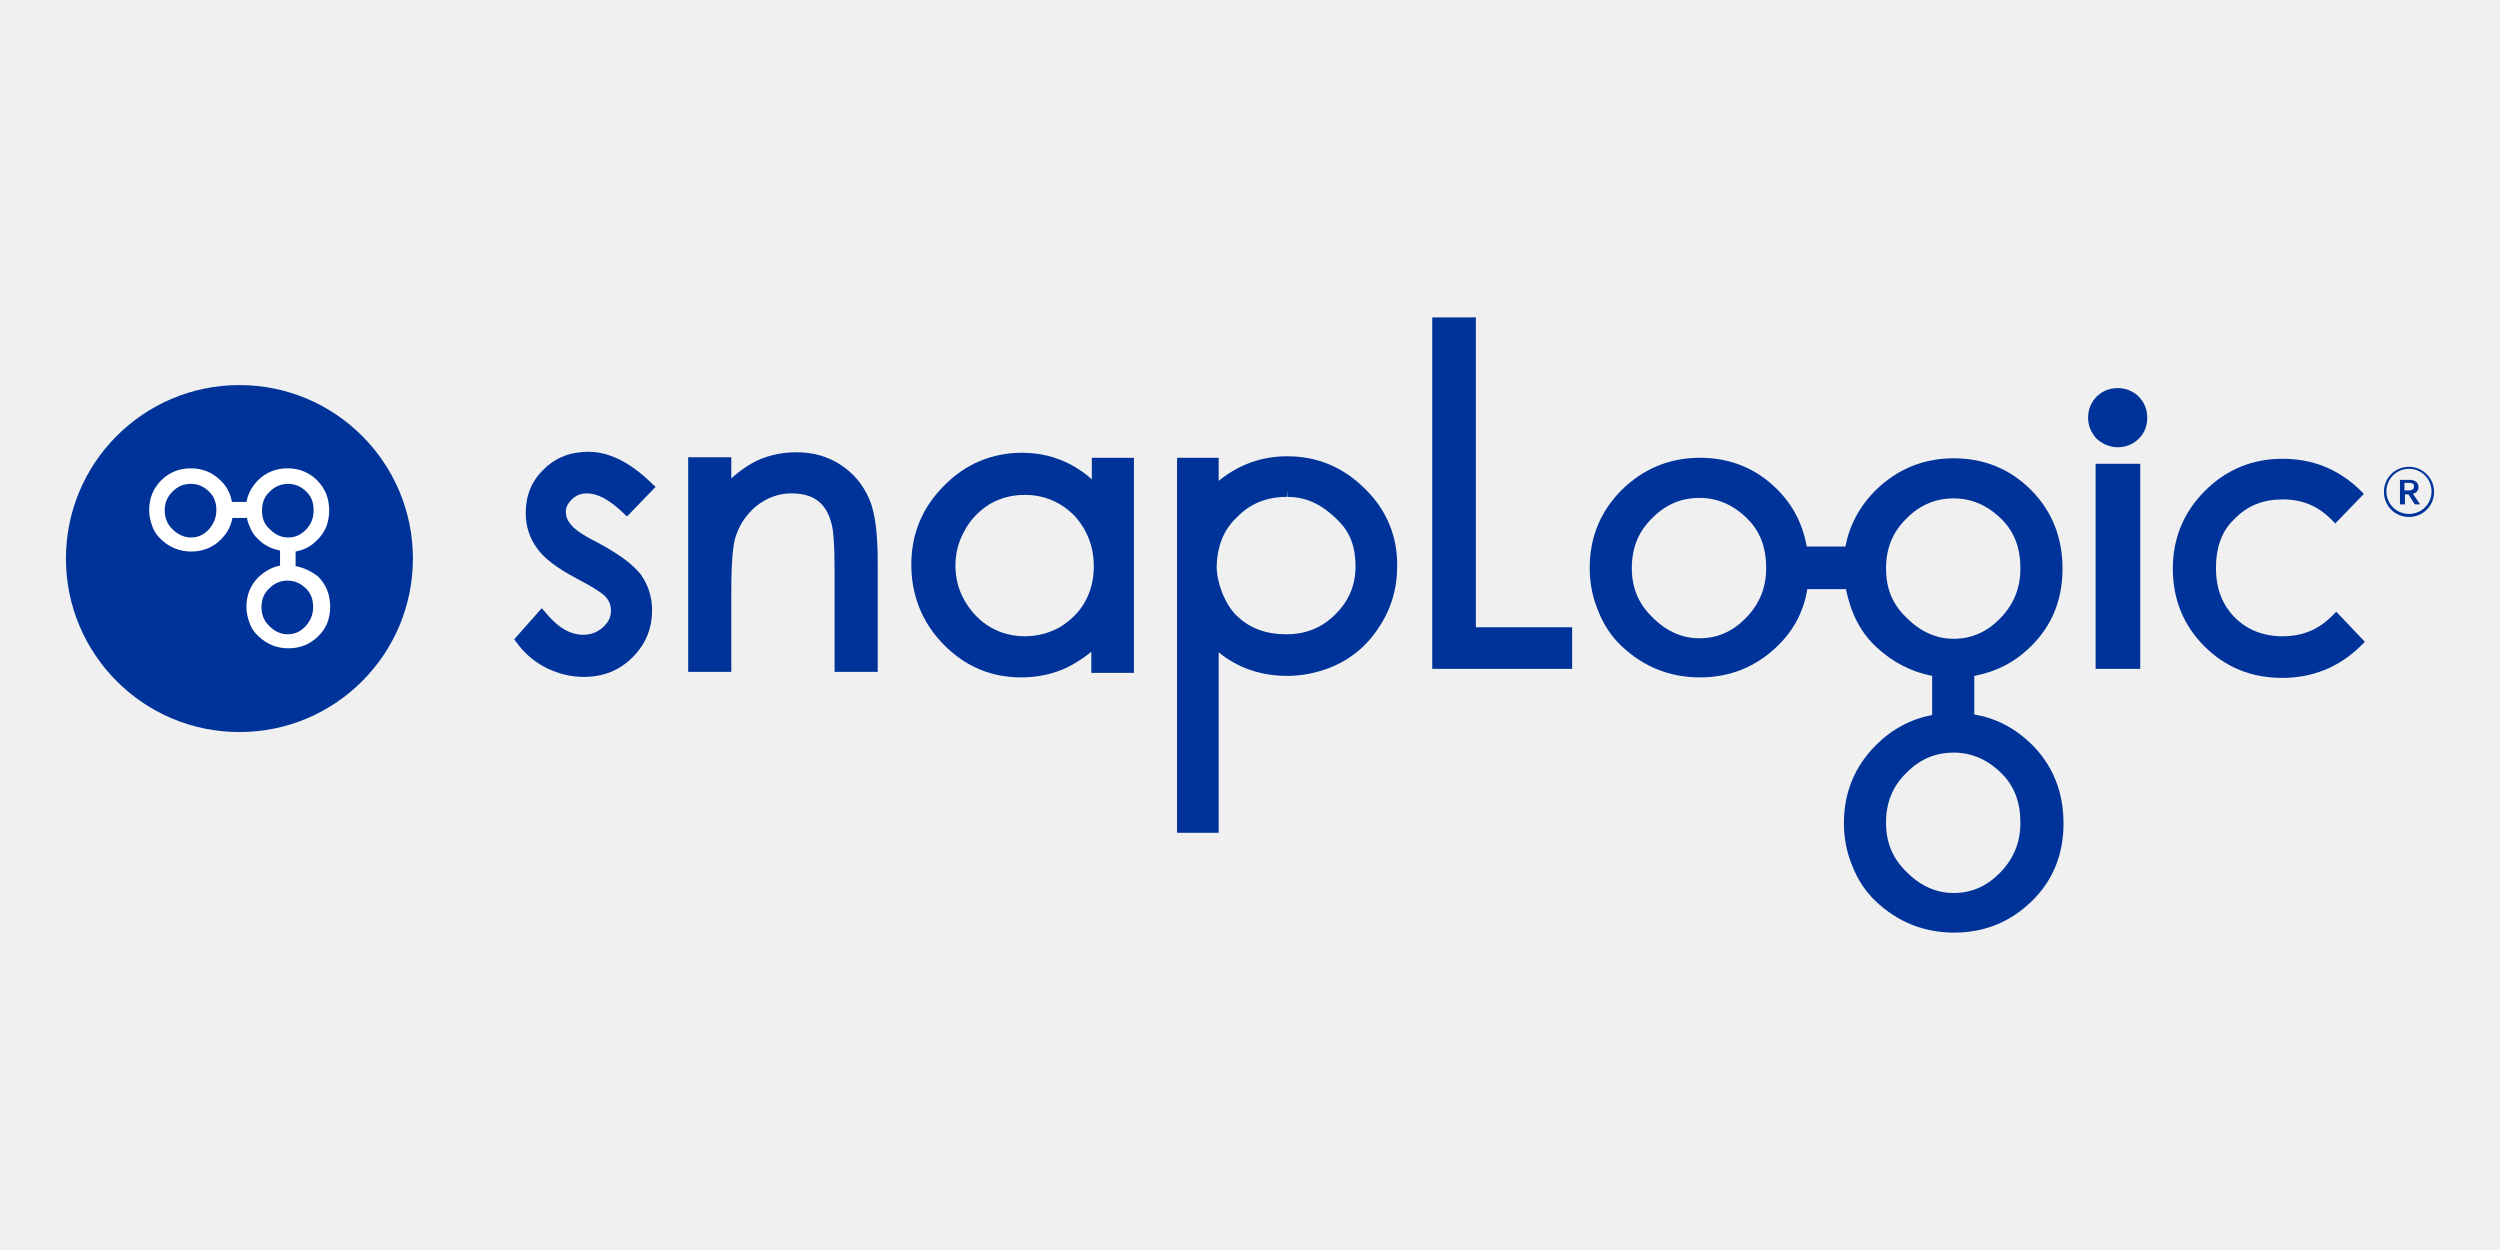
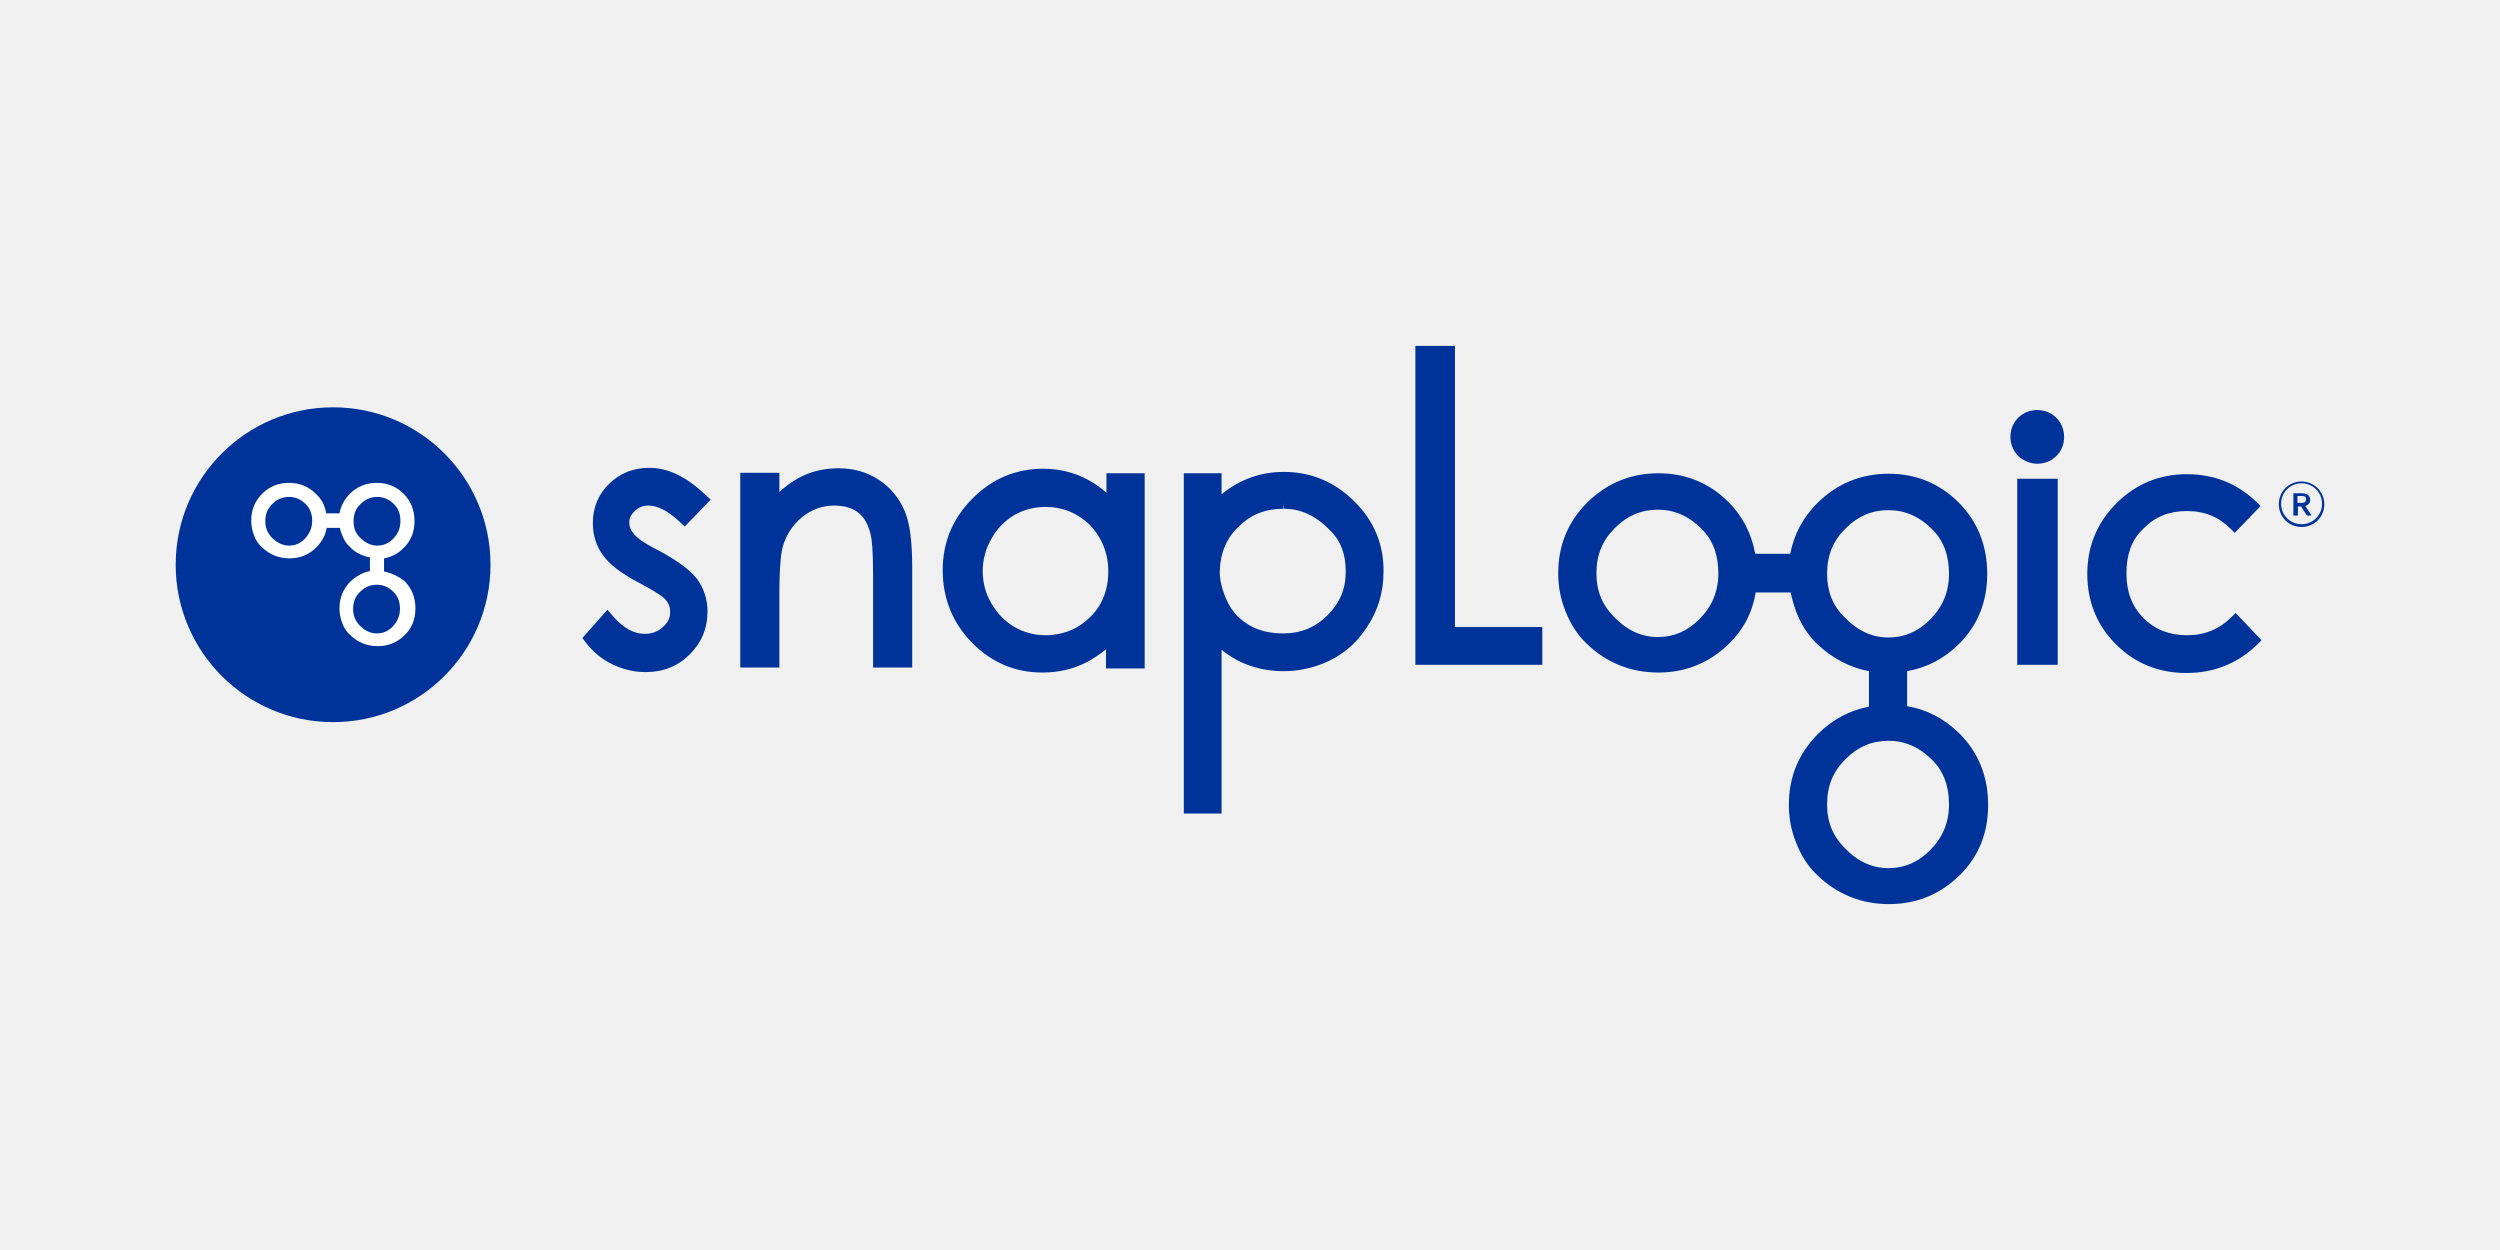
<svg xmlns="http://www.w3.org/2000/svg" version="1.1" id="Layer_1" x="0px" y="0px" viewBox="0 0 300 150" xml:space="preserve" width="300" height="150">
  <defs id="defs174" />
  <style type="text/css" id="style131">
	.st0{fill:#003399;}
	.st1{fill:#FFFFFF;}
</style>
-   <g id="g169" transform="matrix(0.6016804,0,0,0.6016804,-1.292542,26.65498)">
+   <g id="g169" transform="matrix(0.5459136,0,0,0.5459136,12.73004,31.13584)">
    <g id="g157">
      <g id="g141">
        <path class="st0" d="m 175.5,55.2 c -1.2,-2.8 -3.1,-5.1 -5.7,-6.8 -2.6,-1.7 -5.5,-2.5 -8.8,-2.5 -3.2,0 -6.2,0.7 -8.9,2.2 -1.4,0.8 -2.8,1.8 -4.1,3 v -4.2 h -8.6 V 89.7 H 148 V 73.5 c 0,-6.2 0.4,-9 0.7,-10.2 0.7,-2.6 2.1,-4.8 4.2,-6.6 2.1,-1.7 4.5,-2.6 7.1,-2.6 2.2,0 4.1,0.5 5.4,1.6 1.3,1 2.2,2.7 2.7,4.9 0.2,0.9 0.5,3.2 0.5,8.6 v 20.5 h 8.6 v -22 c 0,-5.5 -0.5,-9.8 -1.7,-12.5" id="path133" />
        <path class="st0" d="m 248.5,59.2 c 0.2,-0.2 0.4,-0.4 0.5,-0.5 2.6,-2.6 5.8,-3.9 9.8,-3.9 l 0.1,-1.3 v 1.3 c 3.6,0 6.7,1.4 9.6,4.2 l 0.1,0.1 c 0.1,0.1 0.2,0.2 0.4,0.4 2.4,2.3 3.5,5.3 3.5,9.1 0,3.8 -1.3,6.9 -4,9.6 -2.7,2.7 -5.9,4 -9.8,4 -4.1,0 -7.2,-1.2 -9.7,-3.5 -1.3,-1.2 -2.3,-2.8 -3.1,-4.8 -0.7,-1.8 -1.1,-3.6 -1.1,-5.3 0.1,-3.8 1.3,-7 3.7,-9.4 m 25.9,-6 c -4.3,-4.3 -9.5,-6.5 -15.5,-6.5 -5.1,0 -9.6,1.6 -13.7,4.9 V 47 h -8.3 v 74.8 h 8.3 v -36 c 3.8,3.1 8.4,4.7 13.7,4.7 2.9,0 5.8,-0.6 8.4,-1.6 4.1,-1.6 7.4,-4.3 9.8,-8 2.5,-3.7 3.7,-7.8 3.7,-12.2 0.1,-6 -2.1,-11.3 -6.4,-15.5" id="path135" />
        <path class="st0" d="m 121.5,64 c -3.6,-1.8 -5,-3 -5.5,-3.7 -0.7,-0.8 -1,-1.6 -1,-2.5 0,-1 0.4,-1.7 1.2,-2.5 0.8,-0.8 1.8,-1.2 3,-1.2 2.1,0 4.3,1.2 6.7,3.4 l 1.3,1.2 5.7,-5.9 -1.3,-1.2 c -4,-3.8 -8.1,-5.8 -12.1,-5.8 -3.6,0 -6.6,1.2 -8.9,3.5 -2.4,2.3 -3.6,5.2 -3.6,8.7 0,2.7 0.8,5.1 2.3,7.1 1.4,2 4.1,4 7.9,6 3.8,2 5.3,3.1 5.8,3.7 0.7,0.8 1,1.7 1,2.7 0,1.3 -0.5,2.3 -1.6,3.3 -1.1,1 -2.4,1.5 -4,1.5 -2.4,0 -4.7,-1.3 -6.9,-3.8 l -1.3,-1.5 -5.5,6.2 0.9,1.2 c 1.5,1.9 3.4,3.5 5.7,4.6 2.3,1.1 4.7,1.7 7.3,1.7 3.9,0 7.1,-1.3 9.7,-3.9 2.6,-2.6 3.9,-5.7 3.9,-9.4 0,-2.7 -0.8,-5.1 -2.3,-7.2 -1.7,-2.1 -4.5,-4.1 -8.4,-6.2" id="path137" />
        <path class="st0" d="m 220.3,68.6 c 0,2.7 -0.6,5.1 -1.8,7.2 -1.2,2.1 -2.9,3.7 -5,5 -4.3,2.4 -9.7,2.4 -13.8,0 -2.1,-1.2 -3.8,-3 -5.1,-5.2 -1.3,-2.2 -1.9,-4.6 -1.9,-7.1 0,-2.5 0.6,-4.8 1.9,-7.1 1.2,-2.2 2.9,-3.9 5,-5.2 2.1,-1.2 4.4,-1.8 6.9,-1.8 3.9,0 7.1,1.4 9.8,4 2.6,2.8 4,6.2 4,10.2 M 219.9,47 v 4.3 c -1.3,-1.2 -2.8,-2.2 -4.3,-3 -2.9,-1.5 -6.1,-2.3 -9.6,-2.3 -6,0 -11.3,2.2 -15.6,6.6 -4.3,4.3 -6.5,9.6 -6.5,15.7 0,6.2 2.2,11.6 6.4,15.9 4.3,4.4 9.5,6.6 15.5,6.6 3.4,0 6.6,-0.7 9.4,-2.1 1.6,-0.8 3.1,-1.8 4.6,-3 v 4.2 h 8.5 V 47 Z" id="path139" />
      </g>
      <polygon class="st0" points="315.7,89.1 315.7,80.8 296.5,80.8 296.5,19 287.8,19 287.8,89.1 " id="polygon143" />
      <path class="st0" d="m 468.1,77.7 -0.9,0.9 c -2.7,2.7 -5.9,4 -9.8,4 -3.9,0 -7.1,-1.3 -9.6,-3.8 -2.5,-2.6 -3.7,-5.8 -3.7,-9.8 0,-4 1.1,-7.2 3.4,-9.5 0.2,-0.2 0.4,-0.4 0.5,-0.5 2.5,-2.5 5.6,-3.7 9.4,-3.7 3.9,0 7,1.3 9.6,3.9 l 0.9,0.9 5.7,-5.9 -0.9,-0.9 c -4.3,-4.1 -9.4,-6.1 -15.3,-6.1 -6,0 -11.2,2.1 -15.5,6.4 -4.2,4.2 -6.4,9.4 -6.4,15.5 0,6.1 2.1,11.3 6.3,15.5 4.2,4.2 9.4,6.3 15.5,6.3 6,0 11.3,-2.1 15.6,-6.3 l 0.9,-0.9 z" id="path145" />
      <path class="st0" d="m 400.9,129.9 c -2.6,2.6 -5.6,3.9 -9.1,3.9 -3.5,0 -6.7,-1.4 -9.6,-4.4 -2.6,-2.6 -3.9,-5.7 -3.9,-9.6 0,-4 1.3,-7.2 3.9,-9.8 l 0.3,-0.3 c 2.6,-2.6 5.7,-3.9 9.3,-3.9 3.6,0 6.8,1.4 9.6,4.2 2.5,2.5 3.7,5.7 3.7,9.8 0,4 -1.4,7.3 -4.2,10.1 M 378.3,69.1 c 0,-4 1.3,-7.2 3.9,-9.8 l 0.3,-0.3 c 2.6,-2.6 5.7,-3.9 9.3,-3.9 3.6,0 6.8,1.4 9.6,4.2 2.5,2.5 3.7,5.7 3.7,9.8 0,4 -1.4,7.3 -4.2,10.1 -2.6,2.6 -5.6,3.9 -9.1,3.9 -3.5,0 -6.7,-1.4 -9.6,-4.4 -2.7,-2.6 -3.9,-5.8 -3.9,-9.6 m -28.1,10 c -2.6,2.6 -5.6,3.9 -9.1,3.9 -3.5,0 -6.7,-1.4 -9.6,-4.4 -2.6,-2.6 -3.9,-5.7 -3.9,-9.6 0,-4 1.3,-7.2 3.9,-9.8 l 0.3,-0.3 c 2.6,-2.6 5.7,-3.9 9.3,-3.9 3.6,0 6.8,1.4 9.6,4.2 2.5,2.5 3.7,5.7 3.7,9.8 0,4 -1.4,7.3 -4.2,10.1 m 45.7,19.1 v -7.7 c 4.3,-0.8 8.1,-2.7 11.3,-5.9 4.2,-4.1 6.3,-9.3 6.3,-15.5 0,-6.2 -2.1,-11.5 -6.3,-15.7 -4.2,-4.2 -9.4,-6.3 -15.4,-6.3 -6.1,0 -11.3,2.2 -15.6,6.4 -3.2,3.2 -5.2,7 -6,11.2 h -7.7 c -0.8,-4.4 -2.7,-8.2 -5.9,-11.4 -4.2,-4.2 -9.4,-6.3 -15.4,-6.3 -6.1,0 -11.3,2.2 -15.6,6.4 -4.3,4.3 -6.4,9.5 -6.4,15.6 0,2.8 0.5,5.6 1.6,8.3 1.1,2.9 2.7,5.3 4.7,7.2 4.4,4.2 9.7,6.3 15.7,6.3 6,0 11.2,-2.1 15.5,-6.3 3.2,-3.1 5.2,-6.9 5.9,-11.3 h 7.7 c 0.3,1.4 0.7,2.8 1.2,4.2 1.1,2.9 2.7,5.3 4.7,7.2 3.3,3.1 7.1,5.1 11.3,5.9 v 7.8 c -4.2,0.8 -8,2.8 -11.2,6 -4.3,4.3 -6.4,9.5 -6.4,15.6 0,2.8 0.5,5.6 1.6,8.3 1.1,2.9 2.7,5.3 4.7,7.2 4.4,4.2 9.7,6.3 15.7,6.3 6,0 11.2,-2.1 15.5,-6.3 4.2,-4.1 6.3,-9.3 6.3,-15.5 0,-6.2 -2.1,-11.5 -6.3,-15.7 -3.4,-3.3 -7.2,-5.3 -11.5,-6" id="path147" />
      <rect x="420.1" y="48.2" class="st0" width="8.9" height="40.9" id="rect149" />
      <path class="st0" d="m 424.5,44.9 c 1.6,0 3.1,-0.6 4.2,-1.7 1.2,-1.2 1.7,-2.6 1.7,-4.2 0,-1.6 -0.6,-3.1 -1.7,-4.2 -1.1,-1.1 -2.6,-1.7 -4.2,-1.7 -1.6,0 -3.1,0.6 -4.2,1.7 -1.1,1.1 -1.7,2.6 -1.7,4.2 0,1.6 0.6,3 1.7,4.2 1.2,1.1 2.7,1.7 4.2,1.7" id="path151" />
      <g id="g155">
        <path class="st0" d="m 482.6,48.8 c 2.7,0 5,2.2 5,5 0,2.8 -2.2,5 -5,5 -2.8,0 -5,-2.2 -5,-5 0,-2.8 2.2,-5 5,-5 z m 0,9.4 c 2.5,0 4.5,-2 4.5,-4.5 0,-2.5 -2,-4.5 -4.5,-4.5 -2.5,0 -4.5,2 -4.5,4.5 0,2.5 2,4.5 4.5,4.5 z m 0.8,-4 1.3,1.9 c 0.1,0.2 0,0.2 -0.2,0.2 H 484 c -0.1,0 -0.2,0 -0.3,-0.1 l -1.2,-1.9 h -0.7 v 1.9 c 0,0.1 0,0.1 -0.2,0.1 H 481 c -0.1,0 -0.2,0 -0.2,-0.1 v -4.7 c 0,-0.1 0.1,-0.1 0.2,-0.1 h 1.7 c 0.8,0 1.8,0.3 1.8,1.5 0,0.7 -0.5,1.1 -1.1,1.3 z m -0.7,-0.7 c 0.6,0 0.9,-0.3 0.9,-0.8 0,-0.5 -0.3,-0.7 -0.9,-0.7 h -1 v 1.5 z" id="path153" />
      </g>
    </g>
    <g id="g167">
      <circle class="st0" cx="49.9" cy="67.1" r="34.6" id="circle159" />
      <g id="g165">
        <g id="g163">
          <path class="st1" d="m 63,80.7 c -1,1 -2.1,1.5 -3.5,1.5 -1.4,0 -2.6,-0.6 -3.7,-1.7 -1,-1 -1.5,-2.2 -1.5,-3.7 0,-1.5 0.5,-2.8 1.5,-3.7 L 55.9,73 c 1,-1 2.2,-1.5 3.6,-1.5 1.4,0 2.6,0.5 3.7,1.6 1,1 1.4,2.2 1.4,3.7 0,1.6 -0.6,2.8 -1.6,3.9 M 54.4,57.5 c 0,-1.5 0.5,-2.8 1.5,-3.7 L 56,53.7 c 1,-1 2.2,-1.5 3.6,-1.5 1.4,0 2.6,0.5 3.7,1.6 1,1 1.4,2.2 1.4,3.7 0,1.5 -0.5,2.8 -1.6,3.9 -1,1 -2.1,1.5 -3.5,1.5 -1.4,0 -2.6,-0.6 -3.7,-1.7 -1.1,-1 -1.5,-2.2 -1.5,-3.7 m -10.7,3.9 c -1,1 -2.1,1.5 -3.5,1.5 -1.3,0 -2.6,-0.6 -3.7,-1.7 -1,-1 -1.5,-2.2 -1.5,-3.7 0,-1.5 0.5,-2.7 1.5,-3.7 l 0.1,-0.1 c 1,-1 2.2,-1.5 3.6,-1.5 1.4,0 2.6,0.5 3.7,1.6 1,1 1.4,2.2 1.4,3.7 0,1.5 -0.6,2.8 -1.6,3.9 m 17.4,7.2 v -2.9 c 1.6,-0.3 3.1,-1 4.3,-2.3 1.6,-1.5 2.4,-3.5 2.4,-5.9 0,-2.4 -0.8,-4.4 -2.4,-6 -1.6,-1.6 -3.6,-2.4 -5.9,-2.4 -2.3,0 -4.3,0.8 -5.9,2.4 -1.2,1.2 -2,2.7 -2.3,4.3 h -2.9 c -0.3,-1.7 -1,-3.1 -2.3,-4.3 -1.6,-1.6 -3.6,-2.4 -5.9,-2.4 -2.3,0 -4.3,0.8 -5.9,2.4 -1.6,1.6 -2.4,3.6 -2.4,5.9 0,1.1 0.2,2.1 0.6,3.2 0.4,1.1 1,2 1.8,2.7 1.7,1.6 3.7,2.4 6,2.4 2.3,0 4.3,-0.8 5.9,-2.4 1.2,-1.2 2,-2.6 2.3,-4.3 h 2.9 c 0.1,0.6 0.3,1.1 0.5,1.6 0.4,1.1 1,2 1.8,2.7 1.2,1.2 2.7,1.9 4.3,2.2 v 3 c -1.6,0.3 -3,1.1 -4.3,2.3 -1.6,1.6 -2.4,3.6 -2.4,5.9 0,1.1 0.2,2.1 0.6,3.2 0.4,1.1 1,2 1.8,2.7 1.7,1.6 3.7,2.4 6,2.4 2.3,0 4.3,-0.8 5.9,-2.4 1.6,-1.5 2.4,-3.5 2.4,-5.9 0,-2.4 -0.8,-4.4 -2.4,-6 -1.4,-1.1 -2.9,-1.8 -4.5,-2.1" id="path161" />
        </g>
      </g>
    </g>
  </g>
</svg>
